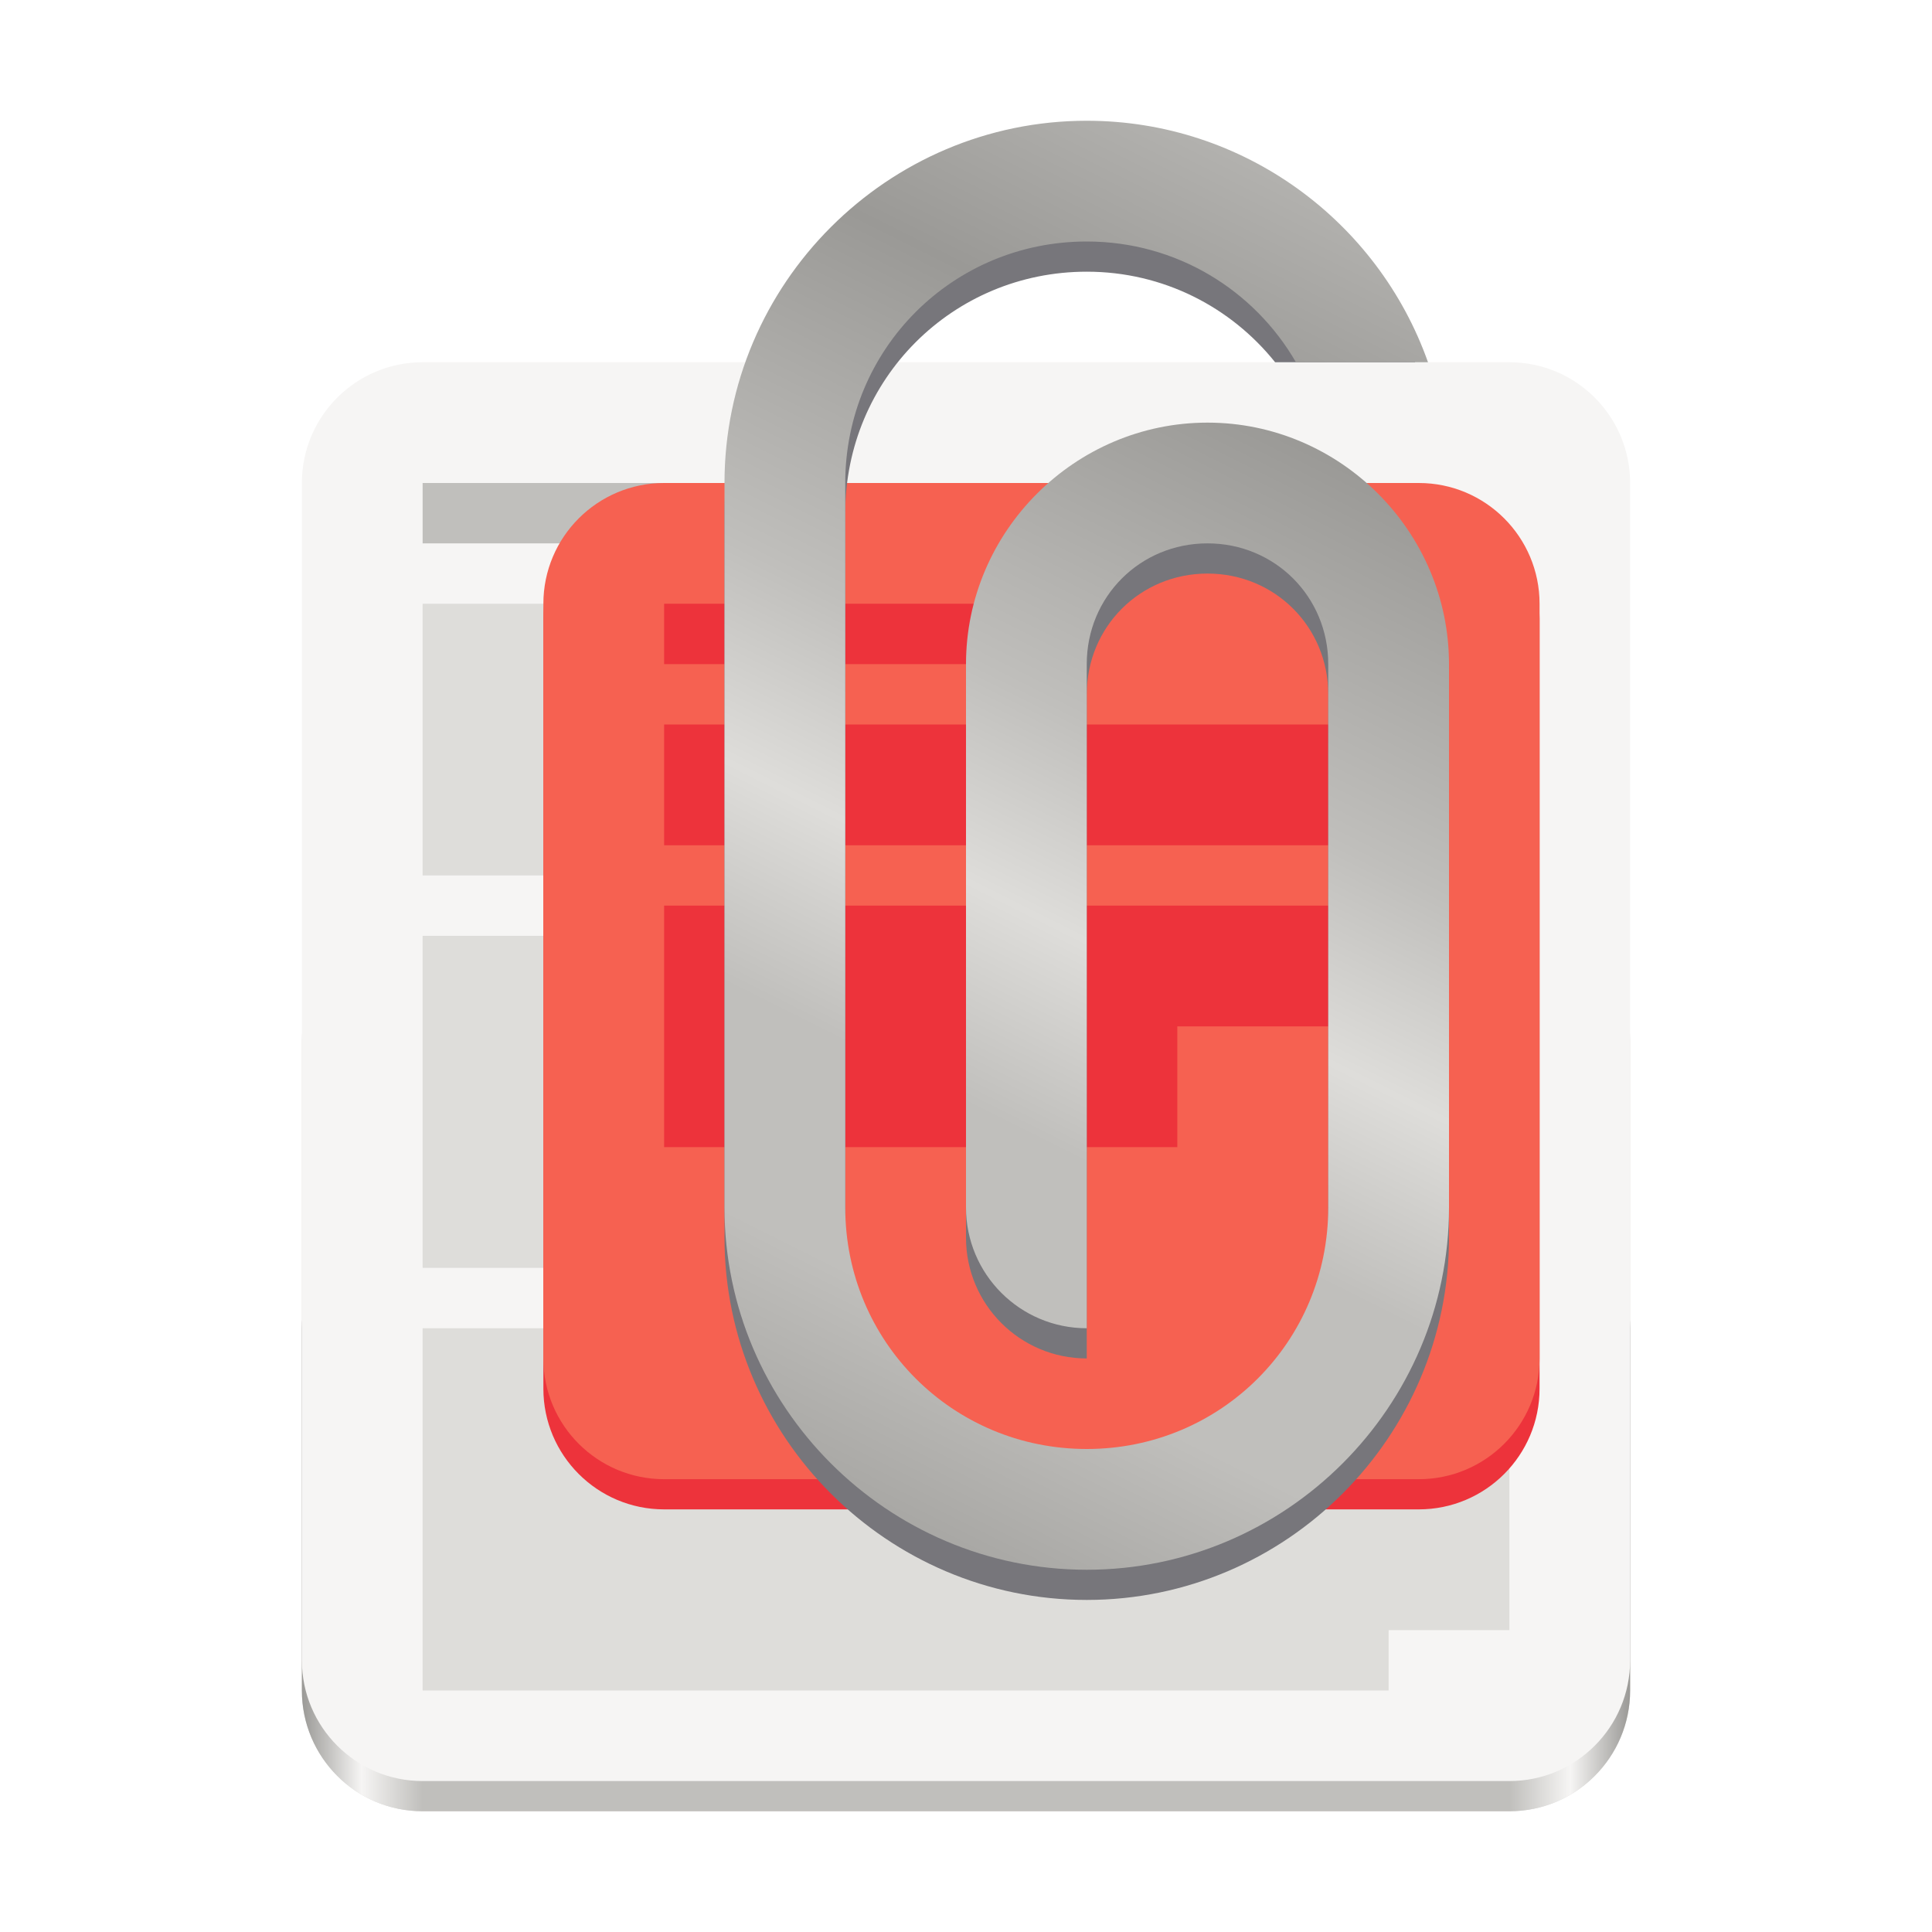
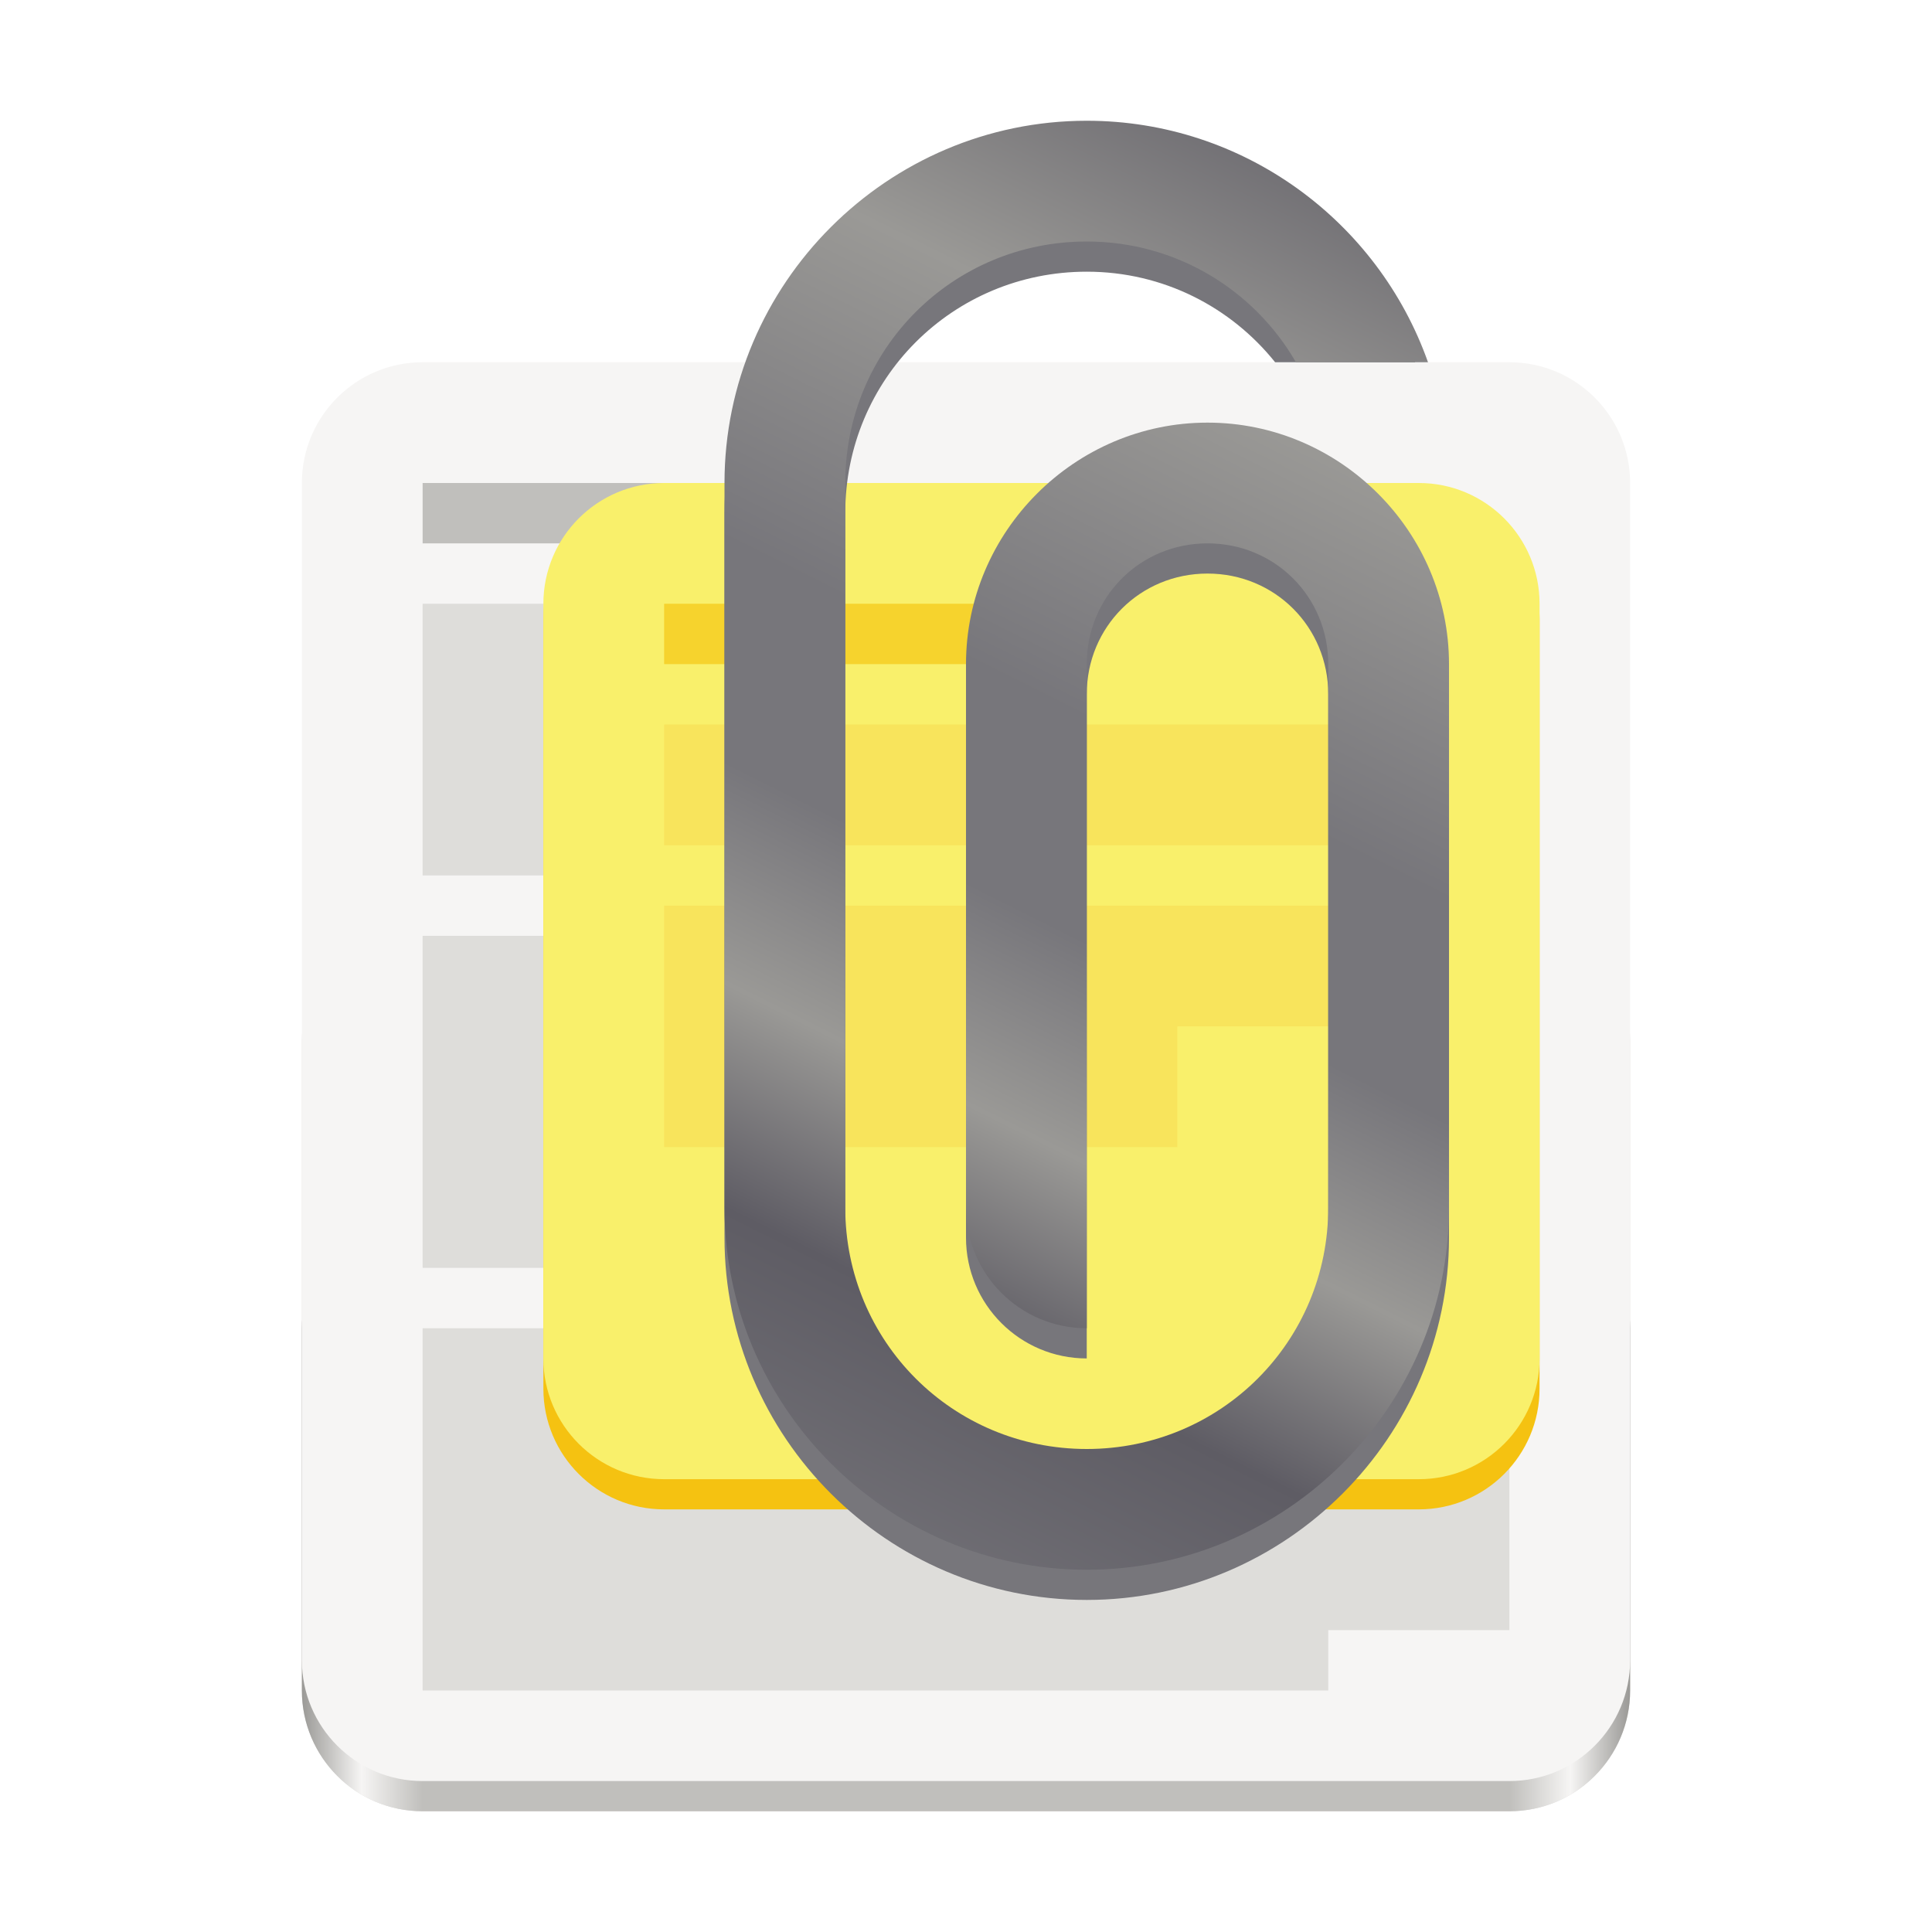
<svg xmlns="http://www.w3.org/2000/svg" height="128px" viewBox="0 0 128 128" width="128px">
  <linearGradient id="a" gradientTransform="matrix(-1 0 0 -1 136 -172)" gradientUnits="userSpaceOnUse" x1="28" x2="116" y1="-274" y2="-274">
    <stop offset="0" stop-color="#9a9996" />
    <stop offset="0.045" stop-color="#f6f5f4" />
    <stop offset="0.091" stop-color="#c0bfbc" />
    <stop offset="0.909" stop-color="#c0bfbc" />
    <stop offset="0.955" stop-color="#f6f5f4" />
    <stop offset="1" stop-color="#9a9996" />
  </linearGradient>
  <linearGradient id="b" gradientUnits="userSpaceOnUse" x1="96" x2="48" y1="8" y2="104">
-     <stop offset="0" stop-color="#c0bfbc" />
+     <stop offset="0" stop-color="#5e5c64" />
    <stop offset="0.215" stop-color="#9a9996" />
-     <stop offset="0.431" stop-color="#c0bfbc" />
-     <stop offset="0.553" stop-color="#deddda" />
-     <stop offset="0.676" stop-color="#c0bfbc" />
-     <stop offset="0.8" stop-color="#c0bfbc" />
-     <stop offset="1" stop-color="#9a9996" />
+     <stop offset="0.431" stop-color="#77767b" />
+     <stop offset="0.553" stop-color="#77767b" />
+     <stop offset="0.676" stop-color="#9a9996" />
+     <stop offset="0.8" stop-color="#5e5c64" />
+     <stop offset="1" stop-color="#77767b" />
  </linearGradient>
  <path d="m 28 61 h 72 c 4.418 0 8 3.582 8 8 v 43 c 0 4.418 -3.582 8 -8 8 h -72 c -4.418 0 -8 -3.582 -8 -8 v -43 c 0 -4.418 3.582 -8 8 -8 z m 0 0" fill="#deddda" />
  <path d="m 100 120 h -72 c -4.418 0 -8 -3.582 -8 -8 v -24 c 0 -4.418 3.582 -8 8 -8 h 72 c 4.418 0 8 3.582 8 8 v 24 c 0 4.418 -3.582 8 -8 8 z m 0 0" fill="url(#a)" />
  <path d="m 28 24 h 72 c 4.418 0 8 3.582 8 8 v 78 c 0 4.418 -3.582 8 -8 8 h -72 c -4.418 0 -8 -3.582 -8 -8 v -78 c 0 -4.418 3.582 -8 8 -8 z m 0 0" fill="#f6f5f4" />
-   <path d="m 28 88 v 24 h 64 v -4 h 8 v -20 z m 0 0" fill="#deddda" />
+   <path d="m 28 88 v 24 h 60 v -4 h 12 v -20 z m 0 0" fill="#deddda" />
  <path d="m 28 32 v 4 h 40 v -4 z m 0 0" fill="#c0bfbc" fill-rule="evenodd" />
  <path d="m 28 62 h 72 v 18 h -52 v 4 h -20 z m 36 -16 v 12 h -36 v -18 h 72 v 6 z m 0 0" fill="#deddda" />
-   <path d="m 44 33 h 50 c 4.418 0 8 3.582 8 8 v 51 c 0 4.418 -3.582 8 -8 8 h -50 c -4.418 0 -8 -3.582 -8 -8 v -51 c 0 -4.418 3.582 -8 8 -8 z m 0 0" fill="#ed333b" />
-   <path d="m 44 32 h 50 c 4.418 0 8 3.582 8 8 v 50 c 0 4.418 -3.582 8 -8 8 h -50 c -4.418 0 -8 -3.582 -8 -8 v -50 c 0 -4.418 3.582 -8 8 -8 z m 0 0" fill="#f66151" />
-   <path d="m 44 40 v 4 h 22 v -4 z m 0 8 v 8 h 45 v -8 z m 0 12 v 16 h 34 v -8 h 11 v -8 z m 0 0" fill="#ed333b" />
+   <path d="m 44 33 h 50 c 4.418 0 8 3.582 8 8 v 51 c 0 4.418 -3.582 8 -8 8 h -50 c -4.418 0 -8 -3.582 -8 -8 v -51 c 0 -4.418 3.582 -8 8 -8 z m 0 0" fill="#f5c211" />
+   <path d="m 44 32 h 50 c 4.418 0 8 3.582 8 8 v 50 c 0 4.418 -3.582 8 -8 8 h -50 c -4.418 0 -8 -3.582 -8 -8 v -50 c 0 -4.418 3.582 -8 8 -8 z m 0 0" fill="#f9f06b" />
+   <path d="m 44 60 v 16 h 34 v -8 h 11 v -8 z m 0 0" fill="#f8e45c" />
+   <path d="m 44 48 v 8 h 45 v -8 z m 0 0" fill="#f8e45c" />
+   <path d="m 44 40 v 4 h 22 v -4 z m 0 0" fill="#f6d32d" />
  <path d="m 72 10 c -13.207 0 -24 10.793 -24 24 v 48 c 0 13.207 10.793 24 24 24 s 24 -10.793 24 -24 v -36 c 0 -8.789 -7.211 -16 -16 -16 s -16 7.211 -16 16 v 36 c 0 4.418 3.582 8 8 8 v -44 c 0 -4.465 3.535 -8 8 -8 s 8 3.535 8 8 v 36 c 0 8.883 -7.117 16 -16 16 s -16 -7.117 -16 -16 v -48 c 0 -8.883 7.117 -16 16 -16 c 5.074 0 9.559 2.352 12.48 6 h 9.281 c -3.801 -8.258 -12.121 -14 -21.762 -14 z m 0 0" fill="#77767b" />
  <path d="m 72 8 c -13.207 0 -24 10.793 -24 24 v 48 c 0 13.207 10.793 24 24 24 s 24 -10.793 24 -24 v -36 c 0 -8.789 -7.211 -16 -16 -16 s -16 7.211 -16 16 v 36 c 0 4.418 3.582 8 8 8 v -44 c 0 -4.465 3.535 -8 8 -8 s 8 3.535 8 8 v 36 c 0 8.883 -7.117 16 -16 16 s -16 -7.117 -16 -16 v -48 c 0 -8.883 7.117 -16 16 -16 c 5.953 0 11.102 3.227 13.859 8 h 8.75 c -3.301 -9.328 -12.199 -16 -22.609 -16 z m 0 0" fill="url(#b)" />
</svg>
